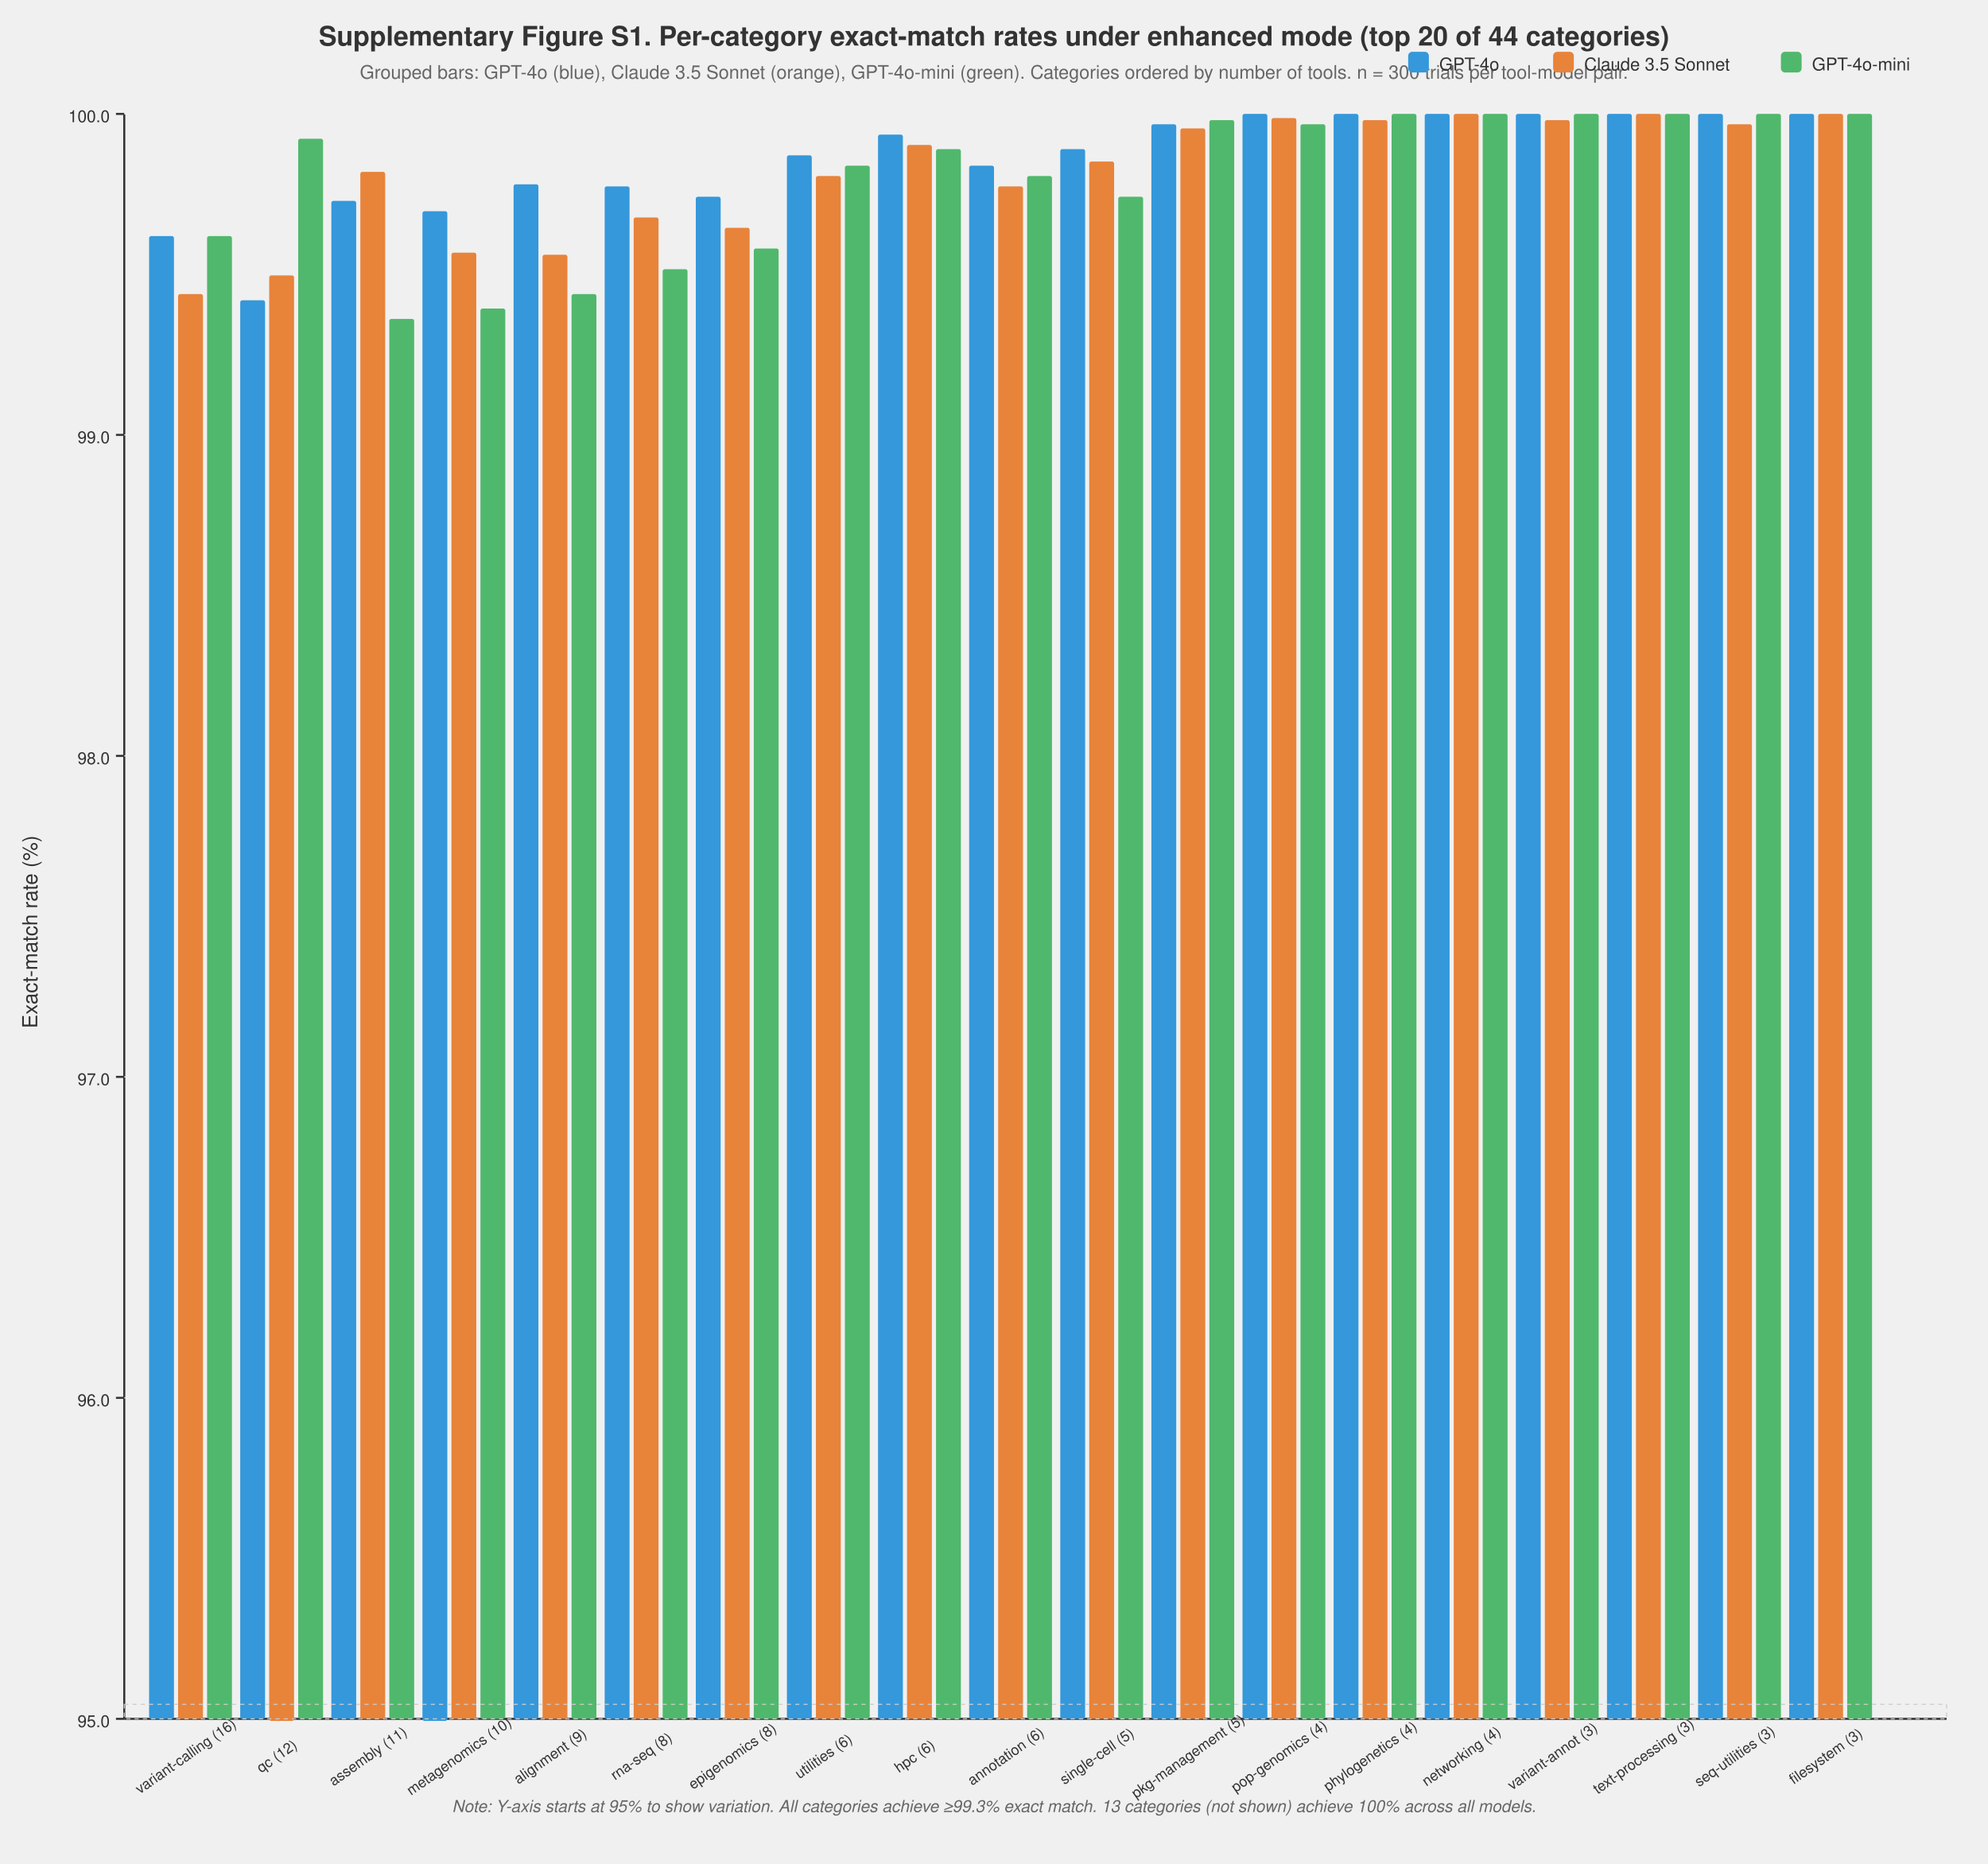
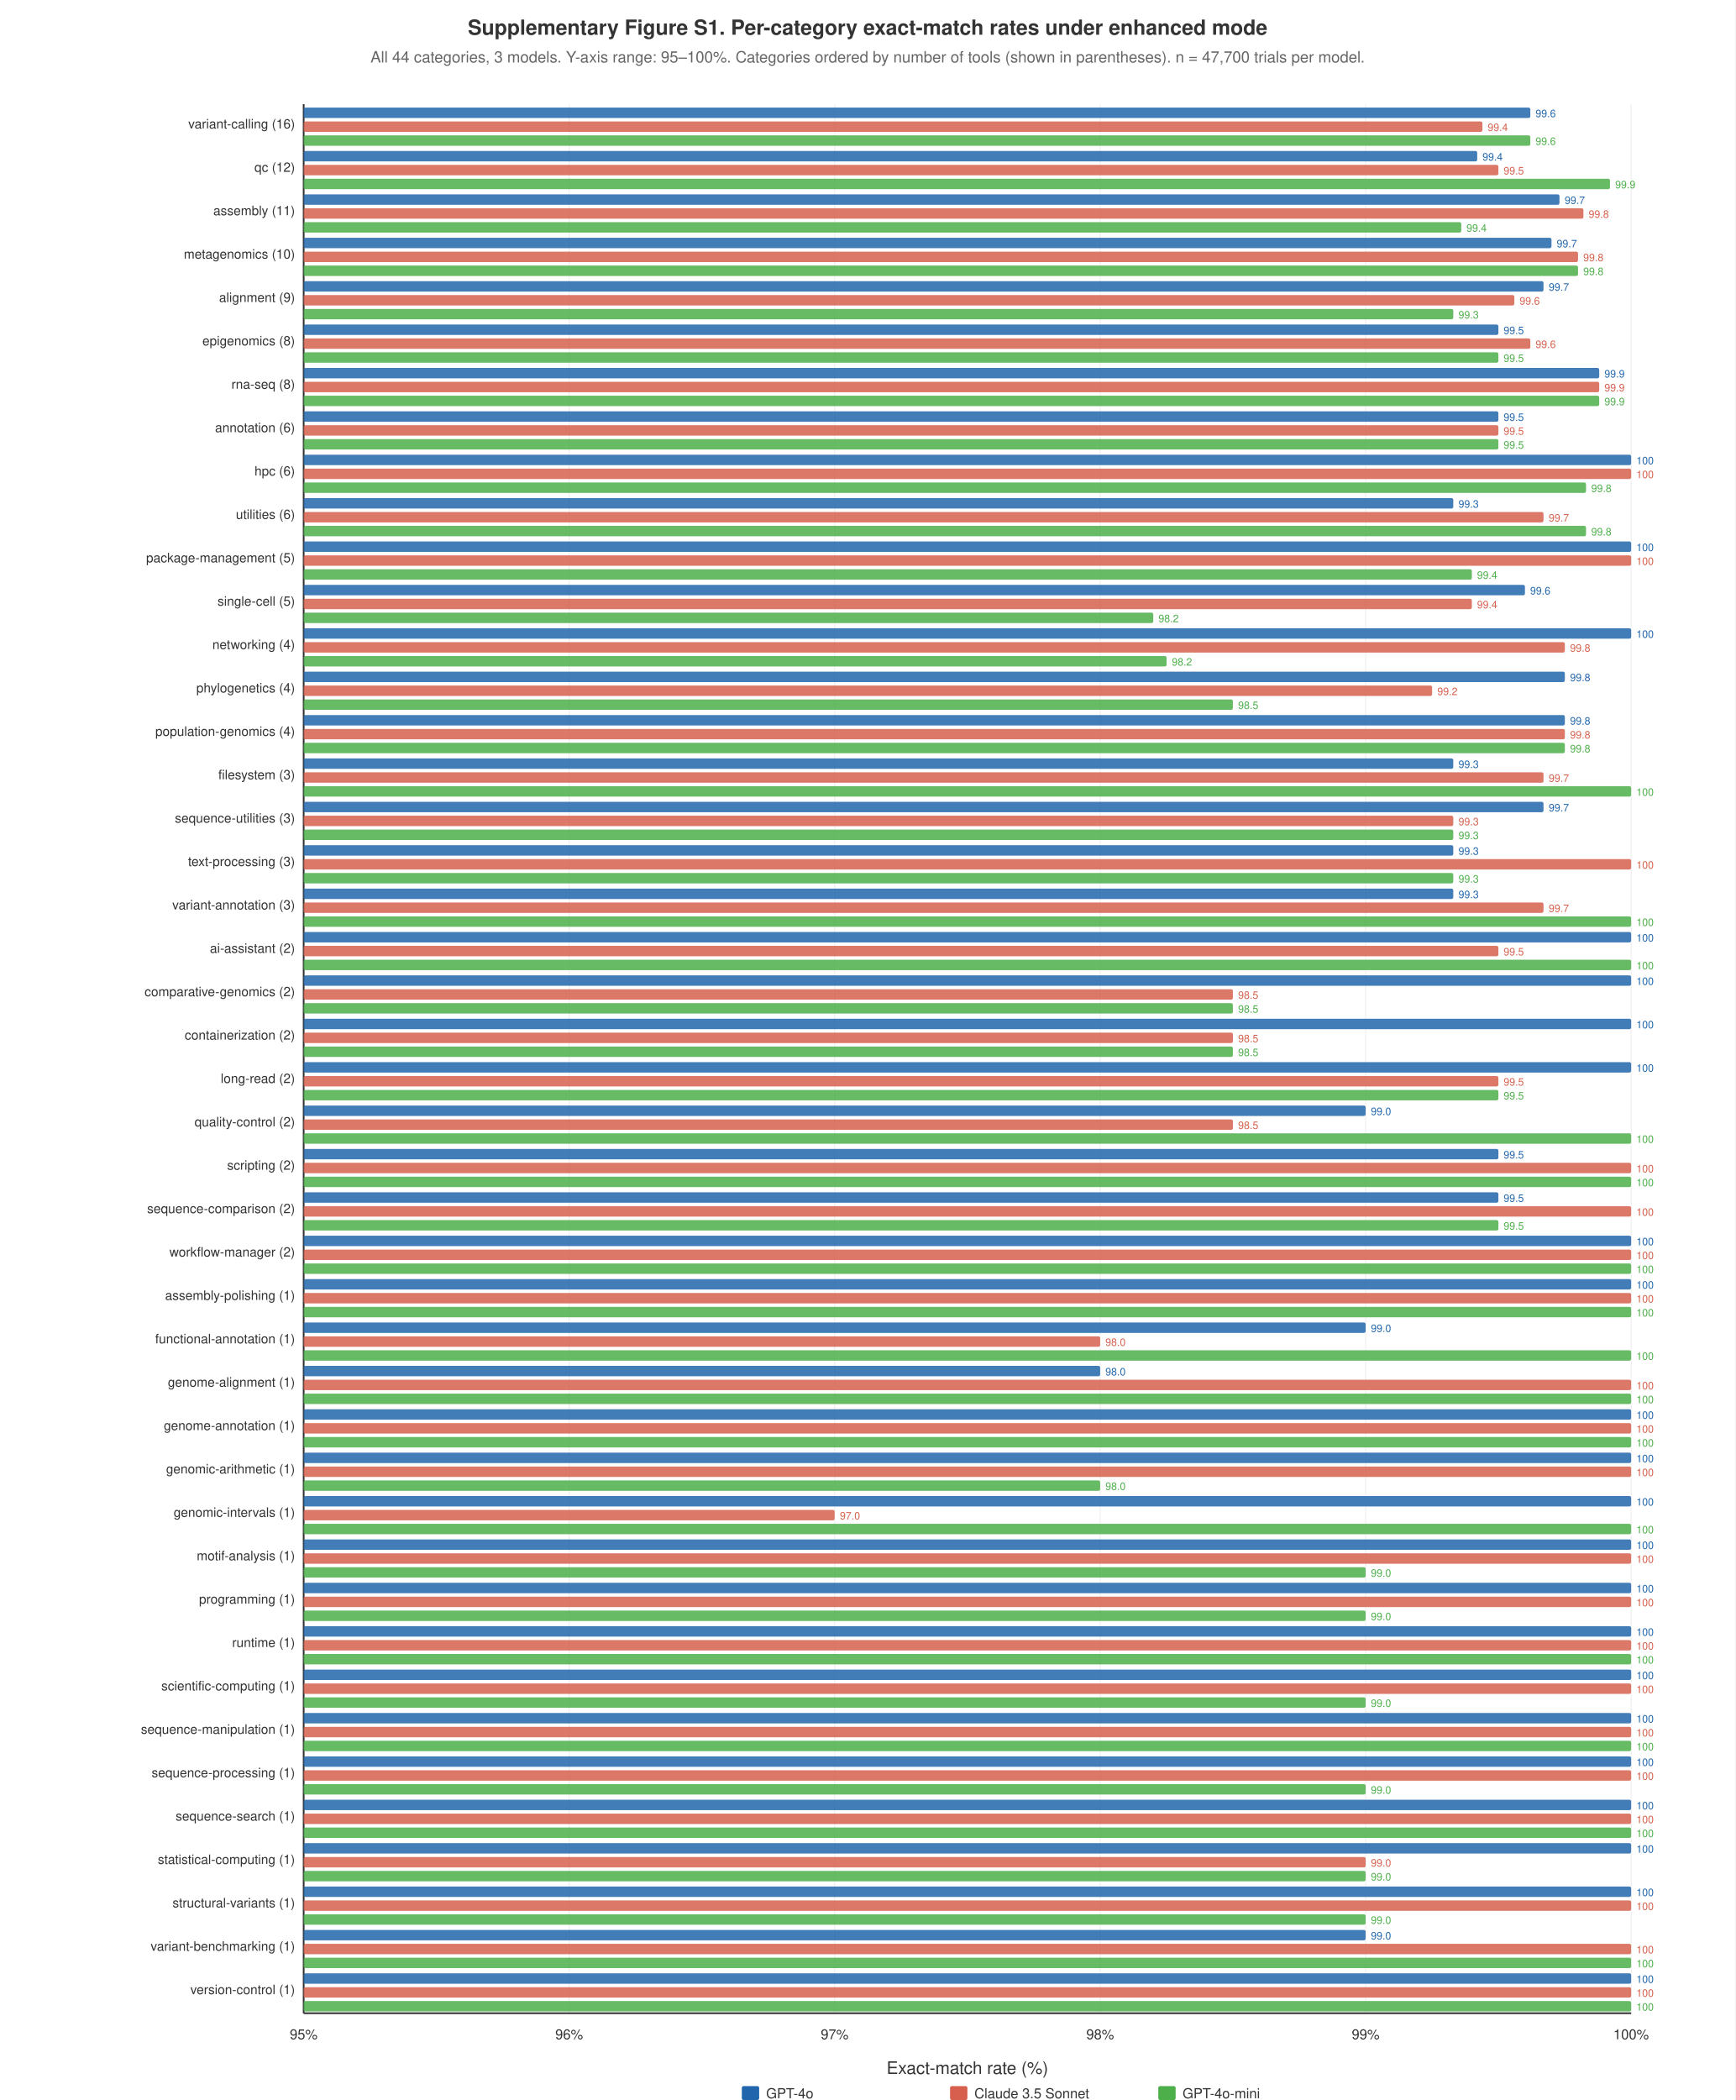
- <svg xmlns="http://www.w3.org/2000/svg" viewBox="0 0 960 900" font-family="Helvetica, Arial, sans-serif">
-   <text x="480" y="22" font-size="13" font-weight="bold" fill="#333" text-anchor="middle">Supplementary Figure S1. Per-category exact-match rates under enhanced mode (top 20 of 44 categories)</text>
-   <text x="480" y="38" font-size="9" fill="#666" text-anchor="middle">Grouped bars: GPT-4o (blue), Claude 3.5 Sonnet (orange), GPT-4o-mini (green). Categories ordered by number of tools. n = 300 trials per tool-model pair.</text>
-   <text x="18" y="450" font-size="10" fill="#333" text-anchor="middle" transform="rotate(-90, 18, 450)">Exact-match rate (%)</text>
-   <line x1="60" y1="55" x2="60" y2="830" stroke="#333" stroke-width="1" />
-   <line x1="60" y1="830" x2="940" y2="830" stroke="#333" stroke-width="1" />
-   <line x1="56" y1="830" x2="60" y2="830" stroke="#333" stroke-width="1" />
-   <text x="53" y="834" font-size="8" fill="#333" text-anchor="end">95.0</text>
-   <line x1="56" y1="675" x2="60" y2="675" stroke="#333" stroke-width="1" />
-   <text x="53" y="679" font-size="8" fill="#333" text-anchor="end">96.0</text>
-   <line x1="56" y1="520" x2="60" y2="520" stroke="#333" stroke-width="1" />
-   <text x="53" y="524" font-size="8" fill="#333" text-anchor="end">97.0</text>
-   <line x1="56" y1="365" x2="60" y2="365" stroke="#333" stroke-width="1" />
-   <text x="53" y="369" font-size="8" fill="#333" text-anchor="end">98.0</text>
-   <line x1="56" y1="210" x2="60" y2="210" stroke="#333" stroke-width="1" />
-   <text x="53" y="214" font-size="8" fill="#333" text-anchor="end">99.0</text>
-   <line x1="56" y1="55" x2="60" y2="55" stroke="#333" stroke-width="1" />
-   <text x="53" y="59" font-size="8" fill="#333" text-anchor="end">100.0</text>
-   <line x1="60" y1="55" x2="940" y2="55" stroke="#F0F0F0" stroke-width="0.5" />
-   <line x1="60" y1="210" x2="940" y2="210" stroke="#F0F0F0" stroke-width="0.5" />
-   <line x1="60" y1="365" x2="940" y2="365" stroke="#F0F0F0" stroke-width="0.5" />
-   <line x1="60" y1="520" x2="940" y2="520" stroke="#F0F0F0" stroke-width="0.5" />
-   <line x1="60" y1="675" x2="940" y2="675" stroke="#F0F0F0" stroke-width="0.5" />
-   <rect x="72" y="114" width="12" height="716" rx="1" fill="#3498DB" />
-   <rect x="86" y="142" width="12" height="688" rx="1" fill="#E8833A" />
-   <rect x="100" y="114" width="12" height="716" rx="1" fill="#50B86C" />
-   <text x="91" y="850" font-size="7" fill="#333" text-anchor="middle" transform="rotate(-35, 91, 850)">variant-calling (16)</text>
-   <rect x="116" y="145" width="12" height="685" rx="1" fill="#3498DB" />
-   <rect x="130" y="133" width="12" height="698" rx="1" fill="#E8833A" />
-   <rect x="144" y="67" width="12" height="763" rx="1" fill="#50B86C" />
-   <text x="135" y="850" font-size="7" fill="#333" text-anchor="middle" transform="rotate(-35, 135, 850)">qc (12)</text>
-   <rect x="160" y="97" width="12" height="733" rx="1" fill="#3498DB" />
-   <rect x="174" y="83" width="12" height="747" rx="1" fill="#E8833A" />
-   <rect x="188" y="154" width="12" height="676" rx="1" fill="#50B86C" />
-   <text x="179" y="850" font-size="7" fill="#333" text-anchor="middle" transform="rotate(-35, 179, 850)">assembly (11)</text>
-   <rect x="204" y="102" width="12" height="729" rx="1" fill="#3498DB" />
-   <rect x="218" y="122" width="12" height="708" rx="1" fill="#E8833A" />
-   <rect x="232" y="149" width="12" height="681" rx="1" fill="#50B86C" />
-   <text x="223" y="850" font-size="7" fill="#333" text-anchor="middle" transform="rotate(-35, 223, 850)">metagenomics (10)</text>
-   <rect x="248" y="89" width="12" height="741" rx="1" fill="#3498DB" />
-   <rect x="262" y="123" width="12" height="707" rx="1" fill="#E8833A" />
-   <rect x="276" y="142" width="12" height="688" rx="1" fill="#50B86C" />
-   <text x="267" y="850" font-size="7" fill="#333" text-anchor="middle" transform="rotate(-35, 267, 850)">alignment (9)</text>
-   <rect x="292" y="90" width="12" height="740" rx="1" fill="#3498DB" />
-   <rect x="306" y="105" width="12" height="725" rx="1" fill="#E8833A" />
-   <rect x="320" y="130" width="12" height="700" rx="1" fill="#50B86C" />
-   <text x="311" y="850" font-size="7" fill="#333" text-anchor="middle" transform="rotate(-35, 311, 850)">rna-seq (8)</text>
-   <rect x="336" y="95" width="12" height="735" rx="1" fill="#3498DB" />
-   <rect x="350" y="110" width="12" height="720" rx="1" fill="#E8833A" />
-   <rect x="364" y="120" width="12" height="710" rx="1" fill="#50B86C" />
-   <text x="355" y="850" font-size="7" fill="#333" text-anchor="middle" transform="rotate(-35, 355, 850)">epigenomics (8)</text>
-   <rect x="380" y="75" width="12" height="755" rx="1" fill="#3498DB" />
-   <rect x="394" y="85" width="12" height="745" rx="1" fill="#E8833A" />
-   <rect x="408" y="80" width="12" height="750" rx="1" fill="#50B86C" />
-   <text x="399" y="850" font-size="7" fill="#333" text-anchor="middle" transform="rotate(-35, 399, 850)">utilities (6)</text>
-   <rect x="424" y="65" width="12" height="765" rx="1" fill="#3498DB" />
-   <rect x="438" y="70" width="12" height="760" rx="1" fill="#E8833A" />
-   <rect x="452" y="72" width="12" height="758" rx="1" fill="#50B86C" />
-   <text x="443" y="850" font-size="7" fill="#333" text-anchor="middle" transform="rotate(-35, 443, 850)">hpc (6)</text>
-   <rect x="468" y="80" width="12" height="750" rx="1" fill="#3498DB" />
-   <rect x="482" y="90" width="12" height="740" rx="1" fill="#E8833A" />
-   <rect x="496" y="85" width="12" height="745" rx="1" fill="#50B86C" />
-   <text x="487" y="850" font-size="7" fill="#333" text-anchor="middle" transform="rotate(-35, 487, 850)">annotation (6)</text>
-   <rect x="512" y="72" width="12" height="758" rx="1" fill="#3498DB" />
-   <rect x="526" y="78" width="12" height="752" rx="1" fill="#E8833A" />
-   <rect x="540" y="95" width="12" height="735" rx="1" fill="#50B86C" />
-   <text x="531" y="850" font-size="7" fill="#333" text-anchor="middle" transform="rotate(-35, 531, 850)">single-cell (5)</text>
-   <rect x="556" y="60" width="12" height="770" rx="1" fill="#3498DB" />
-   <rect x="570" y="62" width="12" height="768" rx="1" fill="#E8833A" />
-   <rect x="584" y="58" width="12" height="772" rx="1" fill="#50B86C" />
-   <text x="575" y="850" font-size="7" fill="#333" text-anchor="middle" transform="rotate(-35, 575, 850)">pkg-management (5)</text>
-   <rect x="600" y="55" width="12" height="775" rx="1" fill="#3498DB" />
-   <rect x="614" y="57" width="12" height="773" rx="1" fill="#E8833A" />
-   <rect x="628" y="60" width="12" height="770" rx="1" fill="#50B86C" />
-   <text x="619" y="850" font-size="7" fill="#333" text-anchor="middle" transform="rotate(-35, 619, 850)">pop-genomics (4)</text>
-   <rect x="644" y="55" width="12" height="775" rx="1" fill="#3498DB" />
-   <rect x="658" y="58" width="12" height="772" rx="1" fill="#E8833A" />
-   <rect x="672" y="55" width="12" height="775" rx="1" fill="#50B86C" />
-   <text x="663" y="850" font-size="7" fill="#333" text-anchor="middle" transform="rotate(-35, 663, 850)">phylogenetics (4)</text>
-   <rect x="688" y="55" width="12" height="775" rx="1" fill="#3498DB" />
-   <rect x="702" y="55" width="12" height="775" rx="1" fill="#E8833A" />
-   <rect x="716" y="55" width="12" height="775" rx="1" fill="#50B86C" />
-   <text x="707" y="850" font-size="7" fill="#333" text-anchor="middle" transform="rotate(-35, 707, 850)">networking (4)</text>
-   <rect x="732" y="55" width="12" height="775" rx="1" fill="#3498DB" />
-   <rect x="746" y="58" width="12" height="772" rx="1" fill="#E8833A" />
-   <rect x="760" y="55" width="12" height="775" rx="1" fill="#50B86C" />
-   <text x="751" y="850" font-size="7" fill="#333" text-anchor="middle" transform="rotate(-35, 751, 850)">variant-annot (3)</text>
-   <rect x="776" y="55" width="12" height="775" rx="1" fill="#3498DB" />
-   <rect x="790" y="55" width="12" height="775" rx="1" fill="#E8833A" />
-   <rect x="804" y="55" width="12" height="775" rx="1" fill="#50B86C" />
-   <text x="795" y="850" font-size="7" fill="#333" text-anchor="middle" transform="rotate(-35, 795, 850)">text-processing (3)</text>
-   <rect x="820" y="55" width="12" height="775" rx="1" fill="#3498DB" />
-   <rect x="834" y="60" width="12" height="770" rx="1" fill="#E8833A" />
-   <rect x="848" y="55" width="12" height="775" rx="1" fill="#50B86C" />
-   <text x="839" y="850" font-size="7" fill="#333" text-anchor="middle" transform="rotate(-35, 839, 850)">seq-utilities (3)</text>
-   <rect x="864" y="55" width="12" height="775" rx="1" fill="#3498DB" />
-   <rect x="878" y="55" width="12" height="775" rx="1" fill="#E8833A" />
-   <rect x="892" y="55" width="12" height="775" rx="1" fill="#50B86C" />
-   <text x="883" y="850" font-size="7" fill="#333" text-anchor="middle" transform="rotate(-35, 883, 850)">filesystem (3)</text>
-   <rect x="60" y="823" width="880" height="7" fill="none" stroke="#CCC" stroke-width="0.5" stroke-dasharray="2,2" />
-   <text x="480" y="875" font-size="8" fill="#666" text-anchor="middle" font-style="italic">Note: Y-axis starts at 95% to show variation. All categories achieve ≥99.3% exact match. 13 categories (not shown) achieve 100% across all models.</text>
-   <rect x="700" y="55" width="0" height="0" />
-   <rect x="680" y="25" width="10" height="10" rx="2" fill="#3498DB" />
-   <text x="695" y="34" font-size="8.5" fill="#333">GPT-4o</text>
-   <rect x="750" y="25" width="10" height="10" rx="2" fill="#E8833A" />
-   <text x="765" y="34" font-size="8.5" fill="#333">Claude 3.5 Sonnet</text>
-   <rect x="860" y="25" width="10" height="10" rx="2" fill="#50B86C" />
-   <text x="875" y="34" font-size="8.5" fill="#333">GPT-4o-mini</text>
+ <svg xmlns="http://www.w3.org/2000/svg" viewBox="0 0 1000 1210" font-family="'Helvetica Neue', Helvetica, Arial, sans-serif">
+   <rect x="0" y="0" width="1000" height="1210" fill="white" />
+   <text x="500.0" y="20" font-size="12" font-weight="bold" fill="#333" text-anchor="middle">Supplementary Figure S1. Per-category exact-match rates under enhanced mode</text>
+   <text x="500.0" y="36" font-size="9" fill="#666" text-anchor="middle">All 44 categories, 3 models. Y-axis range: 95–100%. Categories ordered by number of tools (shown in parentheses). n = 47,700 trials per model.</text>
+   <line x1="175.0" y1="60" x2="175.0" y2="1160" stroke="#ECECEC" stroke-width="0.5" />
+   <text x="175.0" y="1175" font-size="8" fill="#333" text-anchor="middle">95%</text>
+   <line x1="328.0" y1="60" x2="328.0" y2="1160" stroke="#ECECEC" stroke-width="0.5" />
+   <text x="328.0" y="1175" font-size="8" fill="#333" text-anchor="middle">96%</text>
+   <line x1="481.0" y1="60" x2="481.0" y2="1160" stroke="#ECECEC" stroke-width="0.5" />
+   <text x="481.0" y="1175" font-size="8" fill="#333" text-anchor="middle">97%</text>
+   <line x1="634.0" y1="60" x2="634.0" y2="1160" stroke="#ECECEC" stroke-width="0.5" />
+   <text x="634.0" y="1175" font-size="8" fill="#333" text-anchor="middle">98%</text>
+   <line x1="787.0" y1="60" x2="787.0" y2="1160" stroke="#ECECEC" stroke-width="0.5" />
+   <text x="787.0" y="1175" font-size="8" fill="#333" text-anchor="middle">99%</text>
+   <line x1="940.0" y1="60" x2="940.0" y2="1160" stroke="#ECECEC" stroke-width="0.5" />
+   <text x="940.0" y="1175" font-size="8" fill="#333" text-anchor="middle">100%</text>
+   <text x="557.5" y="1195" font-size="10" fill="#333" text-anchor="middle">Exact-match rate (%)</text>
+   <line x1="175" y1="60" x2="175" y2="1160" stroke="#333" stroke-width="1" />
+   <line x1="175" y1="1160" x2="940" y2="1160" stroke="#333" stroke-width="1" />
+   <text x="170" y="74.0" font-size="7.5" fill="#333" text-anchor="end">variant-calling (16)</text>
+   <rect x="175" y="62.0" width="706.9" height="6" rx="1" fill="#2166AC" opacity="0.85" />
+   <text x="884.9" y="67.5" font-size="6" fill="#2166AC">99.6</text>
+   <rect x="175" y="70.0" width="679.3" height="6" rx="1" fill="#D6604D" opacity="0.85" />
+   <text x="857.3" y="75.5" font-size="6" fill="#D6604D">99.4</text>
+   <rect x="175" y="78.0" width="706.9" height="6" rx="1" fill="#4DAF4A" opacity="0.85" />
+   <text x="884.9" y="83.5" font-size="6" fill="#4DAF4A">99.6</text>
+   <text x="170" y="99.0" font-size="7.5" fill="#333" text-anchor="end">qc (12)</text>
+   <rect x="175" y="87.0" width="676.3" height="6" rx="1" fill="#2166AC" opacity="0.85" />
+   <text x="854.3" y="92.5" font-size="6" fill="#2166AC">99.4</text>
+   <rect x="175" y="95.0" width="688.5" height="6" rx="1" fill="#D6604D" opacity="0.85" />
+   <text x="866.5" y="100.5" font-size="6" fill="#D6604D">99.5</text>
+   <rect x="175" y="103.0" width="752.8" height="6" rx="1" fill="#4DAF4A" opacity="0.85" />
+   <text x="930.8" y="108.5" font-size="6" fill="#4DAF4A">99.9</text>
+   <text x="170" y="124.0" font-size="7.5" fill="#333" text-anchor="end">assembly (11)</text>
+   <rect x="175" y="112.0" width="723.7" height="6" rx="1" fill="#2166AC" opacity="0.85" />
+   <text x="901.7" y="117.5" font-size="6" fill="#2166AC">99.7</text>
+   <rect x="175" y="120.0" width="737.5" height="6" rx="1" fill="#D6604D" opacity="0.85" />
+   <text x="915.5" y="125.5" font-size="6" fill="#D6604D">99.8</text>
+   <rect x="175" y="128.0" width="667.1" height="6" rx="1" fill="#4DAF4A" opacity="0.85" />
+   <text x="845.1" y="133.5" font-size="6" fill="#4DAF4A">99.4</text>
+   <text x="170" y="149.0" font-size="7.5" fill="#333" text-anchor="end">metagenomics (10)</text>
+   <rect x="175" y="137.0" width="719.1" height="6" rx="1" fill="#2166AC" opacity="0.85" />
+   <text x="897.1" y="142.5" font-size="6" fill="#2166AC">99.7</text>
+   <rect x="175" y="145.0" width="734.4" height="6" rx="1" fill="#D6604D" opacity="0.85" />
+   <text x="912.4" y="150.5" font-size="6" fill="#D6604D">99.8</text>
+   <rect x="175" y="153.0" width="734.4" height="6" rx="1" fill="#4DAF4A" opacity="0.85" />
+   <text x="912.4" y="158.5" font-size="6" fill="#4DAF4A">99.8</text>
+   <text x="170" y="174.0" font-size="7.5" fill="#333" text-anchor="end">alignment (9)</text>
+   <rect x="175" y="162.0" width="714.5" height="6" rx="1" fill="#2166AC" opacity="0.85" />
+   <text x="892.5" y="167.5" font-size="6" fill="#2166AC">99.7</text>
+   <rect x="175" y="170.0" width="697.7" height="6" rx="1" fill="#D6604D" opacity="0.85" />
+   <text x="875.7" y="175.5" font-size="6" fill="#D6604D">99.6</text>
+   <rect x="175" y="178.0" width="662.5" height="6" rx="1" fill="#4DAF4A" opacity="0.85" />
+   <text x="840.5" y="183.5" font-size="6" fill="#4DAF4A">99.3</text>
+   <text x="170" y="199.0" font-size="7.5" fill="#333" text-anchor="end">epigenomics (8)</text>
+   <rect x="175" y="187.0" width="688.5" height="6" rx="1" fill="#2166AC" opacity="0.85" />
+   <text x="866.5" y="192.5" font-size="6" fill="#2166AC">99.5</text>
+   <rect x="175" y="195.0" width="706.9" height="6" rx="1" fill="#D6604D" opacity="0.85" />
+   <text x="884.9" y="200.5" font-size="6" fill="#D6604D">99.6</text>
+   <rect x="175" y="203.0" width="688.5" height="6" rx="1" fill="#4DAF4A" opacity="0.85" />
+   <text x="866.5" y="208.5" font-size="6" fill="#4DAF4A">99.5</text>
+   <text x="170" y="224.0" font-size="7.5" fill="#333" text-anchor="end">rna-seq (8)</text>
+   <rect x="175" y="212.0" width="746.6" height="6" rx="1" fill="#2166AC" opacity="0.85" />
+   <text x="924.6" y="217.5" font-size="6" fill="#2166AC">99.9</text>
+   <rect x="175" y="220.0" width="746.6" height="6" rx="1" fill="#D6604D" opacity="0.85" />
+   <text x="924.6" y="225.5" font-size="6" fill="#D6604D">99.9</text>
+   <rect x="175" y="228.0" width="746.6" height="6" rx="1" fill="#4DAF4A" opacity="0.85" />
+   <text x="924.6" y="233.5" font-size="6" fill="#4DAF4A">99.9</text>
+   <text x="170" y="249.0" font-size="7.5" fill="#333" text-anchor="end">annotation (6)</text>
+   <rect x="175" y="237.0" width="688.5" height="6" rx="1" fill="#2166AC" opacity="0.85" />
+   <text x="866.5" y="242.5" font-size="6" fill="#2166AC">99.5</text>
+   <rect x="175" y="245.0" width="688.5" height="6" rx="1" fill="#D6604D" opacity="0.85" />
+   <text x="866.5" y="250.5" font-size="6" fill="#D6604D">99.5</text>
+   <rect x="175" y="253.0" width="688.5" height="6" rx="1" fill="#4DAF4A" opacity="0.85" />
+   <text x="866.5" y="258.5" font-size="6" fill="#4DAF4A">99.5</text>
+   <text x="170" y="274.0" font-size="7.5" fill="#333" text-anchor="end">hpc (6)</text>
+   <rect x="175" y="262.0" width="765.0" height="6" rx="1" fill="#2166AC" opacity="0.85" />
+   <text x="943.0" y="267.5" font-size="6" fill="#2166AC">100</text>
+   <rect x="175" y="270.0" width="765.0" height="6" rx="1" fill="#D6604D" opacity="0.85" />
+   <text x="943.0" y="275.5" font-size="6" fill="#D6604D">100</text>
+   <rect x="175" y="278.0" width="739.0" height="6" rx="1" fill="#4DAF4A" opacity="0.85" />
+   <text x="917.0" y="283.5" font-size="6" fill="#4DAF4A">99.8</text>
+   <text x="170" y="299.0" font-size="7.5" fill="#333" text-anchor="end">utilities (6)</text>
+   <rect x="175" y="287.0" width="662.5" height="6" rx="1" fill="#2166AC" opacity="0.85" />
+   <text x="840.5" y="292.5" font-size="6" fill="#2166AC">99.3</text>
+   <rect x="175" y="295.0" width="714.5" height="6" rx="1" fill="#D6604D" opacity="0.85" />
+   <text x="892.5" y="300.5" font-size="6" fill="#D6604D">99.7</text>
+   <rect x="175" y="303.0" width="739.0" height="6" rx="1" fill="#4DAF4A" opacity="0.85" />
+   <text x="917.0" y="308.5" font-size="6" fill="#4DAF4A">99.8</text>
+   <text x="170" y="324.0" font-size="7.5" fill="#333" text-anchor="end">package-management (5)</text>
+   <rect x="175" y="312.0" width="765.0" height="6" rx="1" fill="#2166AC" opacity="0.85" />
+   <text x="943.0" y="317.5" font-size="6" fill="#2166AC">100</text>
+   <rect x="175" y="320.0" width="765.0" height="6" rx="1" fill="#D6604D" opacity="0.85" />
+   <text x="943.0" y="325.5" font-size="6" fill="#D6604D">100</text>
+   <rect x="175" y="328.0" width="673.2" height="6" rx="1" fill="#4DAF4A" opacity="0.85" />
+   <text x="851.2" y="333.5" font-size="6" fill="#4DAF4A">99.4</text>
+   <text x="170" y="349.0" font-size="7.5" fill="#333" text-anchor="end">single-cell (5)</text>
+   <rect x="175" y="337.0" width="703.8" height="6" rx="1" fill="#2166AC" opacity="0.85" />
+   <text x="881.8" y="342.5" font-size="6" fill="#2166AC">99.6</text>
+   <rect x="175" y="345.0" width="673.2" height="6" rx="1" fill="#D6604D" opacity="0.85" />
+   <text x="851.2" y="350.5" font-size="6" fill="#D6604D">99.4</text>
+   <rect x="175" y="353.0" width="489.6" height="6" rx="1" fill="#4DAF4A" opacity="0.85" />
+   <text x="667.6" y="358.5" font-size="6" fill="#4DAF4A">98.2</text>
+   <text x="170" y="374.0" font-size="7.5" fill="#333" text-anchor="end">networking (4)</text>
+   <rect x="175" y="362.0" width="765.0" height="6" rx="1" fill="#2166AC" opacity="0.85" />
+   <text x="943.0" y="367.5" font-size="6" fill="#2166AC">100</text>
+   <rect x="175" y="370.0" width="726.8" height="6" rx="1" fill="#D6604D" opacity="0.85" />
+   <text x="904.8" y="375.5" font-size="6" fill="#D6604D">99.8</text>
+   <rect x="175" y="378.0" width="497.3" height="6" rx="1" fill="#4DAF4A" opacity="0.85" />
+   <text x="675.3" y="383.5" font-size="6" fill="#4DAF4A">98.2</text>
+   <text x="170" y="399.0" font-size="7.5" fill="#333" text-anchor="end">phylogenetics (4)</text>
+   <rect x="175" y="387.0" width="726.8" height="6" rx="1" fill="#2166AC" opacity="0.85" />
+   <text x="904.8" y="392.5" font-size="6" fill="#2166AC">99.8</text>
+   <rect x="175" y="395.0" width="650.3" height="6" rx="1" fill="#D6604D" opacity="0.85" />
+   <text x="828.3" y="400.5" font-size="6" fill="#D6604D">99.2</text>
+   <rect x="175" y="403.0" width="535.5" height="6" rx="1" fill="#4DAF4A" opacity="0.85" />
+   <text x="713.5" y="408.5" font-size="6" fill="#4DAF4A">98.5</text>
+   <text x="170" y="424.0" font-size="7.5" fill="#333" text-anchor="end">population-genomics (4)</text>
+   <rect x="175" y="412.0" width="726.8" height="6" rx="1" fill="#2166AC" opacity="0.85" />
+   <text x="904.8" y="417.5" font-size="6" fill="#2166AC">99.8</text>
+   <rect x="175" y="420.0" width="726.8" height="6" rx="1" fill="#D6604D" opacity="0.85" />
+   <text x="904.8" y="425.5" font-size="6" fill="#D6604D">99.8</text>
+   <rect x="175" y="428.0" width="726.8" height="6" rx="1" fill="#4DAF4A" opacity="0.85" />
+   <text x="904.8" y="433.5" font-size="6" fill="#4DAF4A">99.8</text>
+   <text x="170" y="449.0" font-size="7.5" fill="#333" text-anchor="end">filesystem (3)</text>
+   <rect x="175" y="437.0" width="662.5" height="6" rx="1" fill="#2166AC" opacity="0.85" />
+   <text x="840.5" y="442.5" font-size="6" fill="#2166AC">99.3</text>
+   <rect x="175" y="445.0" width="714.5" height="6" rx="1" fill="#D6604D" opacity="0.85" />
+   <text x="892.5" y="450.5" font-size="6" fill="#D6604D">99.7</text>
+   <rect x="175" y="453.0" width="765.0" height="6" rx="1" fill="#4DAF4A" opacity="0.85" />
+   <text x="943.0" y="458.5" font-size="6" fill="#4DAF4A">100</text>
+   <text x="170" y="474.0" font-size="7.5" fill="#333" text-anchor="end">sequence-utilities (3)</text>
+   <rect x="175" y="462.0" width="714.5" height="6" rx="1" fill="#2166AC" opacity="0.85" />
+   <text x="892.5" y="467.5" font-size="6" fill="#2166AC">99.7</text>
+   <rect x="175" y="470.0" width="662.5" height="6" rx="1" fill="#D6604D" opacity="0.85" />
+   <text x="840.5" y="475.5" font-size="6" fill="#D6604D">99.3</text>
+   <rect x="175" y="478.0" width="662.5" height="6" rx="1" fill="#4DAF4A" opacity="0.85" />
+   <text x="840.5" y="483.5" font-size="6" fill="#4DAF4A">99.3</text>
+   <text x="170" y="499.0" font-size="7.5" fill="#333" text-anchor="end">text-processing (3)</text>
+   <rect x="175" y="487.0" width="662.5" height="6" rx="1" fill="#2166AC" opacity="0.85" />
+   <text x="840.5" y="492.5" font-size="6" fill="#2166AC">99.3</text>
+   <rect x="175" y="495.0" width="765.0" height="6" rx="1" fill="#D6604D" opacity="0.85" />
+   <text x="943.0" y="500.5" font-size="6" fill="#D6604D">100</text>
+   <rect x="175" y="503.0" width="662.5" height="6" rx="1" fill="#4DAF4A" opacity="0.85" />
+   <text x="840.5" y="508.5" font-size="6" fill="#4DAF4A">99.3</text>
+   <text x="170" y="524.0" font-size="7.5" fill="#333" text-anchor="end">variant-annotation (3)</text>
+   <rect x="175" y="512.0" width="662.5" height="6" rx="1" fill="#2166AC" opacity="0.85" />
+   <text x="840.5" y="517.5" font-size="6" fill="#2166AC">99.3</text>
+   <rect x="175" y="520.0" width="714.5" height="6" rx="1" fill="#D6604D" opacity="0.85" />
+   <text x="892.5" y="525.5" font-size="6" fill="#D6604D">99.7</text>
+   <rect x="175" y="528.0" width="765.0" height="6" rx="1" fill="#4DAF4A" opacity="0.85" />
+   <text x="943.0" y="533.5" font-size="6" fill="#4DAF4A">100</text>
+   <text x="170" y="549.0" font-size="7.5" fill="#333" text-anchor="end">ai-assistant (2)</text>
+   <rect x="175" y="537.0" width="765.0" height="6" rx="1" fill="#2166AC" opacity="0.85" />
+   <text x="943.0" y="542.5" font-size="6" fill="#2166AC">100</text>
+   <rect x="175" y="545.0" width="688.5" height="6" rx="1" fill="#D6604D" opacity="0.85" />
+   <text x="866.5" y="550.5" font-size="6" fill="#D6604D">99.5</text>
+   <rect x="175" y="553.0" width="765.0" height="6" rx="1" fill="#4DAF4A" opacity="0.85" />
+   <text x="943.0" y="558.5" font-size="6" fill="#4DAF4A">100</text>
+   <text x="170" y="574.0" font-size="7.5" fill="#333" text-anchor="end">comparative-genomics (2)</text>
+   <rect x="175" y="562.0" width="765.0" height="6" rx="1" fill="#2166AC" opacity="0.85" />
+   <text x="943.0" y="567.5" font-size="6" fill="#2166AC">100</text>
+   <rect x="175" y="570.0" width="535.5" height="6" rx="1" fill="#D6604D" opacity="0.85" />
+   <text x="713.5" y="575.5" font-size="6" fill="#D6604D">98.5</text>
+   <rect x="175" y="578.0" width="535.5" height="6" rx="1" fill="#4DAF4A" opacity="0.85" />
+   <text x="713.5" y="583.5" font-size="6" fill="#4DAF4A">98.5</text>
+   <text x="170" y="599.0" font-size="7.5" fill="#333" text-anchor="end">containerization (2)</text>
+   <rect x="175" y="587.0" width="765.0" height="6" rx="1" fill="#2166AC" opacity="0.85" />
+   <text x="943.0" y="592.5" font-size="6" fill="#2166AC">100</text>
+   <rect x="175" y="595.0" width="535.5" height="6" rx="1" fill="#D6604D" opacity="0.85" />
+   <text x="713.5" y="600.5" font-size="6" fill="#D6604D">98.5</text>
+   <rect x="175" y="603.0" width="535.5" height="6" rx="1" fill="#4DAF4A" opacity="0.85" />
+   <text x="713.5" y="608.5" font-size="6" fill="#4DAF4A">98.5</text>
+   <text x="170" y="624.0" font-size="7.5" fill="#333" text-anchor="end">long-read (2)</text>
+   <rect x="175" y="612.0" width="765.0" height="6" rx="1" fill="#2166AC" opacity="0.85" />
+   <text x="943.0" y="617.5" font-size="6" fill="#2166AC">100</text>
+   <rect x="175" y="620.0" width="688.5" height="6" rx="1" fill="#D6604D" opacity="0.85" />
+   <text x="866.5" y="625.5" font-size="6" fill="#D6604D">99.5</text>
+   <rect x="175" y="628.0" width="688.5" height="6" rx="1" fill="#4DAF4A" opacity="0.85" />
+   <text x="866.5" y="633.5" font-size="6" fill="#4DAF4A">99.5</text>
+   <text x="170" y="649.0" font-size="7.5" fill="#333" text-anchor="end">quality-control (2)</text>
+   <rect x="175" y="637.0" width="612.0" height="6" rx="1" fill="#2166AC" opacity="0.85" />
+   <text x="790.0" y="642.5" font-size="6" fill="#2166AC">99.0</text>
+   <rect x="175" y="645.0" width="535.5" height="6" rx="1" fill="#D6604D" opacity="0.85" />
+   <text x="713.5" y="650.5" font-size="6" fill="#D6604D">98.5</text>
+   <rect x="175" y="653.0" width="765.0" height="6" rx="1" fill="#4DAF4A" opacity="0.85" />
+   <text x="943.0" y="658.5" font-size="6" fill="#4DAF4A">100</text>
+   <text x="170" y="674.0" font-size="7.5" fill="#333" text-anchor="end">scripting (2)</text>
+   <rect x="175" y="662.0" width="688.5" height="6" rx="1" fill="#2166AC" opacity="0.85" />
+   <text x="866.5" y="667.5" font-size="6" fill="#2166AC">99.5</text>
+   <rect x="175" y="670.0" width="765.0" height="6" rx="1" fill="#D6604D" opacity="0.85" />
+   <text x="943.0" y="675.5" font-size="6" fill="#D6604D">100</text>
+   <rect x="175" y="678.0" width="765.0" height="6" rx="1" fill="#4DAF4A" opacity="0.85" />
+   <text x="943.0" y="683.5" font-size="6" fill="#4DAF4A">100</text>
+   <text x="170" y="699.0" font-size="7.5" fill="#333" text-anchor="end">sequence-comparison (2)</text>
+   <rect x="175" y="687.0" width="688.5" height="6" rx="1" fill="#2166AC" opacity="0.85" />
+   <text x="866.5" y="692.5" font-size="6" fill="#2166AC">99.5</text>
+   <rect x="175" y="695.0" width="765.0" height="6" rx="1" fill="#D6604D" opacity="0.85" />
+   <text x="943.0" y="700.5" font-size="6" fill="#D6604D">100</text>
+   <rect x="175" y="703.0" width="688.5" height="6" rx="1" fill="#4DAF4A" opacity="0.85" />
+   <text x="866.5" y="708.5" font-size="6" fill="#4DAF4A">99.5</text>
+   <text x="170" y="724.0" font-size="7.5" fill="#333" text-anchor="end">workflow-manager (2)</text>
+   <rect x="175" y="712.0" width="765.0" height="6" rx="1" fill="#2166AC" opacity="0.85" />
+   <text x="943.0" y="717.5" font-size="6" fill="#2166AC">100</text>
+   <rect x="175" y="720.0" width="765.0" height="6" rx="1" fill="#D6604D" opacity="0.85" />
+   <text x="943.0" y="725.5" font-size="6" fill="#D6604D">100</text>
+   <rect x="175" y="728.0" width="765.0" height="6" rx="1" fill="#4DAF4A" opacity="0.85" />
+   <text x="943.0" y="733.5" font-size="6" fill="#4DAF4A">100</text>
+   <text x="170" y="749.0" font-size="7.5" fill="#333" text-anchor="end">assembly-polishing (1)</text>
+   <rect x="175" y="737.0" width="765.0" height="6" rx="1" fill="#2166AC" opacity="0.85" />
+   <text x="943.0" y="742.5" font-size="6" fill="#2166AC">100</text>
+   <rect x="175" y="745.0" width="765.0" height="6" rx="1" fill="#D6604D" opacity="0.85" />
+   <text x="943.0" y="750.5" font-size="6" fill="#D6604D">100</text>
+   <rect x="175" y="753.0" width="765.0" height="6" rx="1" fill="#4DAF4A" opacity="0.85" />
+   <text x="943.0" y="758.5" font-size="6" fill="#4DAF4A">100</text>
+   <text x="170" y="774.0" font-size="7.5" fill="#333" text-anchor="end">functional-annotation (1)</text>
+   <rect x="175" y="762.0" width="612.0" height="6" rx="1" fill="#2166AC" opacity="0.85" />
+   <text x="790.0" y="767.5" font-size="6" fill="#2166AC">99.0</text>
+   <rect x="175" y="770.0" width="459.0" height="6" rx="1" fill="#D6604D" opacity="0.85" />
+   <text x="637.0" y="775.5" font-size="6" fill="#D6604D">98.0</text>
+   <rect x="175" y="778.0" width="765.0" height="6" rx="1" fill="#4DAF4A" opacity="0.85" />
+   <text x="943.0" y="783.5" font-size="6" fill="#4DAF4A">100</text>
+   <text x="170" y="799.0" font-size="7.5" fill="#333" text-anchor="end">genome-alignment (1)</text>
+   <rect x="175" y="787.0" width="459.0" height="6" rx="1" fill="#2166AC" opacity="0.85" />
+   <text x="637.0" y="792.5" font-size="6" fill="#2166AC">98.0</text>
+   <rect x="175" y="795.0" width="765.0" height="6" rx="1" fill="#D6604D" opacity="0.85" />
+   <text x="943.0" y="800.5" font-size="6" fill="#D6604D">100</text>
+   <rect x="175" y="803.0" width="765.0" height="6" rx="1" fill="#4DAF4A" opacity="0.85" />
+   <text x="943.0" y="808.5" font-size="6" fill="#4DAF4A">100</text>
+   <text x="170" y="824.0" font-size="7.5" fill="#333" text-anchor="end">genome-annotation (1)</text>
+   <rect x="175" y="812.0" width="765.0" height="6" rx="1" fill="#2166AC" opacity="0.85" />
+   <text x="943.0" y="817.5" font-size="6" fill="#2166AC">100</text>
+   <rect x="175" y="820.0" width="765.0" height="6" rx="1" fill="#D6604D" opacity="0.85" />
+   <text x="943.0" y="825.5" font-size="6" fill="#D6604D">100</text>
+   <rect x="175" y="828.0" width="765.0" height="6" rx="1" fill="#4DAF4A" opacity="0.85" />
+   <text x="943.0" y="833.5" font-size="6" fill="#4DAF4A">100</text>
+   <text x="170" y="849.0" font-size="7.5" fill="#333" text-anchor="end">genomic-arithmetic (1)</text>
+   <rect x="175" y="837.0" width="765.0" height="6" rx="1" fill="#2166AC" opacity="0.85" />
+   <text x="943.0" y="842.5" font-size="6" fill="#2166AC">100</text>
+   <rect x="175" y="845.0" width="765.0" height="6" rx="1" fill="#D6604D" opacity="0.85" />
+   <text x="943.0" y="850.5" font-size="6" fill="#D6604D">100</text>
+   <rect x="175" y="853.0" width="459.0" height="6" rx="1" fill="#4DAF4A" opacity="0.85" />
+   <text x="637.0" y="858.5" font-size="6" fill="#4DAF4A">98.0</text>
+   <text x="170" y="874.0" font-size="7.5" fill="#333" text-anchor="end">genomic-intervals (1)</text>
+   <rect x="175" y="862.0" width="765.0" height="6" rx="1" fill="#2166AC" opacity="0.85" />
+   <text x="943.0" y="867.5" font-size="6" fill="#2166AC">100</text>
+   <rect x="175" y="870.0" width="306.0" height="6" rx="1" fill="#D6604D" opacity="0.85" />
+   <text x="484.0" y="875.5" font-size="6" fill="#D6604D">97.0</text>
+   <rect x="175" y="878.0" width="765.0" height="6" rx="1" fill="#4DAF4A" opacity="0.85" />
+   <text x="943.0" y="883.5" font-size="6" fill="#4DAF4A">100</text>
+   <text x="170" y="899.0" font-size="7.5" fill="#333" text-anchor="end">motif-analysis (1)</text>
+   <rect x="175" y="887.0" width="765.0" height="6" rx="1" fill="#2166AC" opacity="0.85" />
+   <text x="943.0" y="892.5" font-size="6" fill="#2166AC">100</text>
+   <rect x="175" y="895.0" width="765.0" height="6" rx="1" fill="#D6604D" opacity="0.85" />
+   <text x="943.0" y="900.5" font-size="6" fill="#D6604D">100</text>
+   <rect x="175" y="903.0" width="612.0" height="6" rx="1" fill="#4DAF4A" opacity="0.85" />
+   <text x="790.0" y="908.5" font-size="6" fill="#4DAF4A">99.0</text>
+   <text x="170" y="924.0" font-size="7.5" fill="#333" text-anchor="end">programming (1)</text>
+   <rect x="175" y="912.0" width="765.0" height="6" rx="1" fill="#2166AC" opacity="0.85" />
+   <text x="943.0" y="917.5" font-size="6" fill="#2166AC">100</text>
+   <rect x="175" y="920.0" width="765.0" height="6" rx="1" fill="#D6604D" opacity="0.85" />
+   <text x="943.0" y="925.5" font-size="6" fill="#D6604D">100</text>
+   <rect x="175" y="928.0" width="612.0" height="6" rx="1" fill="#4DAF4A" opacity="0.85" />
+   <text x="790.0" y="933.5" font-size="6" fill="#4DAF4A">99.0</text>
+   <text x="170" y="949.0" font-size="7.5" fill="#333" text-anchor="end">runtime (1)</text>
+   <rect x="175" y="937.0" width="765.0" height="6" rx="1" fill="#2166AC" opacity="0.85" />
+   <text x="943.0" y="942.5" font-size="6" fill="#2166AC">100</text>
+   <rect x="175" y="945.0" width="765.0" height="6" rx="1" fill="#D6604D" opacity="0.85" />
+   <text x="943.0" y="950.5" font-size="6" fill="#D6604D">100</text>
+   <rect x="175" y="953.0" width="765.0" height="6" rx="1" fill="#4DAF4A" opacity="0.85" />
+   <text x="943.0" y="958.5" font-size="6" fill="#4DAF4A">100</text>
+   <text x="170" y="974.0" font-size="7.5" fill="#333" text-anchor="end">scientific-computing (1)</text>
+   <rect x="175" y="962.0" width="765.0" height="6" rx="1" fill="#2166AC" opacity="0.85" />
+   <text x="943.0" y="967.5" font-size="6" fill="#2166AC">100</text>
+   <rect x="175" y="970.0" width="765.0" height="6" rx="1" fill="#D6604D" opacity="0.85" />
+   <text x="943.0" y="975.5" font-size="6" fill="#D6604D">100</text>
+   <rect x="175" y="978.0" width="612.0" height="6" rx="1" fill="#4DAF4A" opacity="0.85" />
+   <text x="790.0" y="983.5" font-size="6" fill="#4DAF4A">99.0</text>
+   <text x="170" y="999.0" font-size="7.5" fill="#333" text-anchor="end">sequence-manipulation (1)</text>
+   <rect x="175" y="987.0" width="765.0" height="6" rx="1" fill="#2166AC" opacity="0.85" />
+   <text x="943.0" y="992.5" font-size="6" fill="#2166AC">100</text>
+   <rect x="175" y="995.0" width="765.0" height="6" rx="1" fill="#D6604D" opacity="0.85" />
+   <text x="943.0" y="1000.5" font-size="6" fill="#D6604D">100</text>
+   <rect x="175" y="1003.0" width="765.0" height="6" rx="1" fill="#4DAF4A" opacity="0.85" />
+   <text x="943.0" y="1008.5" font-size="6" fill="#4DAF4A">100</text>
+   <text x="170" y="1024.0" font-size="7.5" fill="#333" text-anchor="end">sequence-processing (1)</text>
+   <rect x="175" y="1012.0" width="765.0" height="6" rx="1" fill="#2166AC" opacity="0.85" />
+   <text x="943.0" y="1017.5" font-size="6" fill="#2166AC">100</text>
+   <rect x="175" y="1020.0" width="765.0" height="6" rx="1" fill="#D6604D" opacity="0.85" />
+   <text x="943.0" y="1025.5" font-size="6" fill="#D6604D">100</text>
+   <rect x="175" y="1028.0" width="612.0" height="6" rx="1" fill="#4DAF4A" opacity="0.85" />
+   <text x="790.0" y="1033.5" font-size="6" fill="#4DAF4A">99.0</text>
+   <text x="170" y="1049.0" font-size="7.5" fill="#333" text-anchor="end">sequence-search (1)</text>
+   <rect x="175" y="1037.0" width="765.0" height="6" rx="1" fill="#2166AC" opacity="0.85" />
+   <text x="943.0" y="1042.5" font-size="6" fill="#2166AC">100</text>
+   <rect x="175" y="1045.0" width="765.0" height="6" rx="1" fill="#D6604D" opacity="0.85" />
+   <text x="943.0" y="1050.5" font-size="6" fill="#D6604D">100</text>
+   <rect x="175" y="1053.0" width="765.0" height="6" rx="1" fill="#4DAF4A" opacity="0.85" />
+   <text x="943.0" y="1058.5" font-size="6" fill="#4DAF4A">100</text>
+   <text x="170" y="1074.0" font-size="7.5" fill="#333" text-anchor="end">statistical-computing (1)</text>
+   <rect x="175" y="1062.0" width="765.0" height="6" rx="1" fill="#2166AC" opacity="0.85" />
+   <text x="943.0" y="1067.5" font-size="6" fill="#2166AC">100</text>
+   <rect x="175" y="1070.0" width="612.0" height="6" rx="1" fill="#D6604D" opacity="0.85" />
+   <text x="790.0" y="1075.5" font-size="6" fill="#D6604D">99.0</text>
+   <rect x="175" y="1078.0" width="612.0" height="6" rx="1" fill="#4DAF4A" opacity="0.85" />
+   <text x="790.0" y="1083.5" font-size="6" fill="#4DAF4A">99.0</text>
+   <text x="170" y="1099.0" font-size="7.5" fill="#333" text-anchor="end">structural-variants (1)</text>
+   <rect x="175" y="1087.0" width="765.0" height="6" rx="1" fill="#2166AC" opacity="0.85" />
+   <text x="943.0" y="1092.5" font-size="6" fill="#2166AC">100</text>
+   <rect x="175" y="1095.0" width="765.0" height="6" rx="1" fill="#D6604D" opacity="0.85" />
+   <text x="943.0" y="1100.5" font-size="6" fill="#D6604D">100</text>
+   <rect x="175" y="1103.0" width="612.0" height="6" rx="1" fill="#4DAF4A" opacity="0.85" />
+   <text x="790.0" y="1108.5" font-size="6" fill="#4DAF4A">99.0</text>
+   <text x="170" y="1124.0" font-size="7.5" fill="#333" text-anchor="end">variant-benchmarking (1)</text>
+   <rect x="175" y="1112.0" width="612.0" height="6" rx="1" fill="#2166AC" opacity="0.85" />
+   <text x="790.0" y="1117.5" font-size="6" fill="#2166AC">99.0</text>
+   <rect x="175" y="1120.0" width="765.0" height="6" rx="1" fill="#D6604D" opacity="0.85" />
+   <text x="943.0" y="1125.5" font-size="6" fill="#D6604D">100</text>
+   <rect x="175" y="1128.0" width="765.0" height="6" rx="1" fill="#4DAF4A" opacity="0.85" />
+   <text x="943.0" y="1133.5" font-size="6" fill="#4DAF4A">100</text>
+   <text x="170" y="1149.0" font-size="7.5" fill="#333" text-anchor="end">version-control (1)</text>
+   <rect x="175" y="1137.0" width="765.0" height="6" rx="1" fill="#2166AC" opacity="0.85" />
+   <text x="943.0" y="1142.5" font-size="6" fill="#2166AC">100</text>
+   <rect x="175" y="1145.0" width="765.0" height="6" rx="1" fill="#D6604D" opacity="0.85" />
+   <text x="943.0" y="1150.5" font-size="6" fill="#D6604D">100</text>
+   <rect x="175" y="1153.0" width="765.0" height="6" rx="1" fill="#4DAF4A" opacity="0.85" />
+   <text x="943.0" y="1158.5" font-size="6" fill="#4DAF4A">100</text>
+   <rect x="427.5" y="1202" width="10" height="8" rx="1" fill="#2166AC" />
+   <text x="441.5" y="1209" font-size="8" fill="#333">GPT-4o</text>
+   <rect x="547.5" y="1202" width="10" height="8" rx="1" fill="#D6604D" />
+   <text x="561.5" y="1209" font-size="8" fill="#333">Claude 3.5 Sonnet</text>
+   <rect x="667.5" y="1202" width="10" height="8" rx="1" fill="#4DAF4A" />
+   <text x="681.5" y="1209" font-size="8" fill="#333">GPT-4o-mini</text>
</svg>
